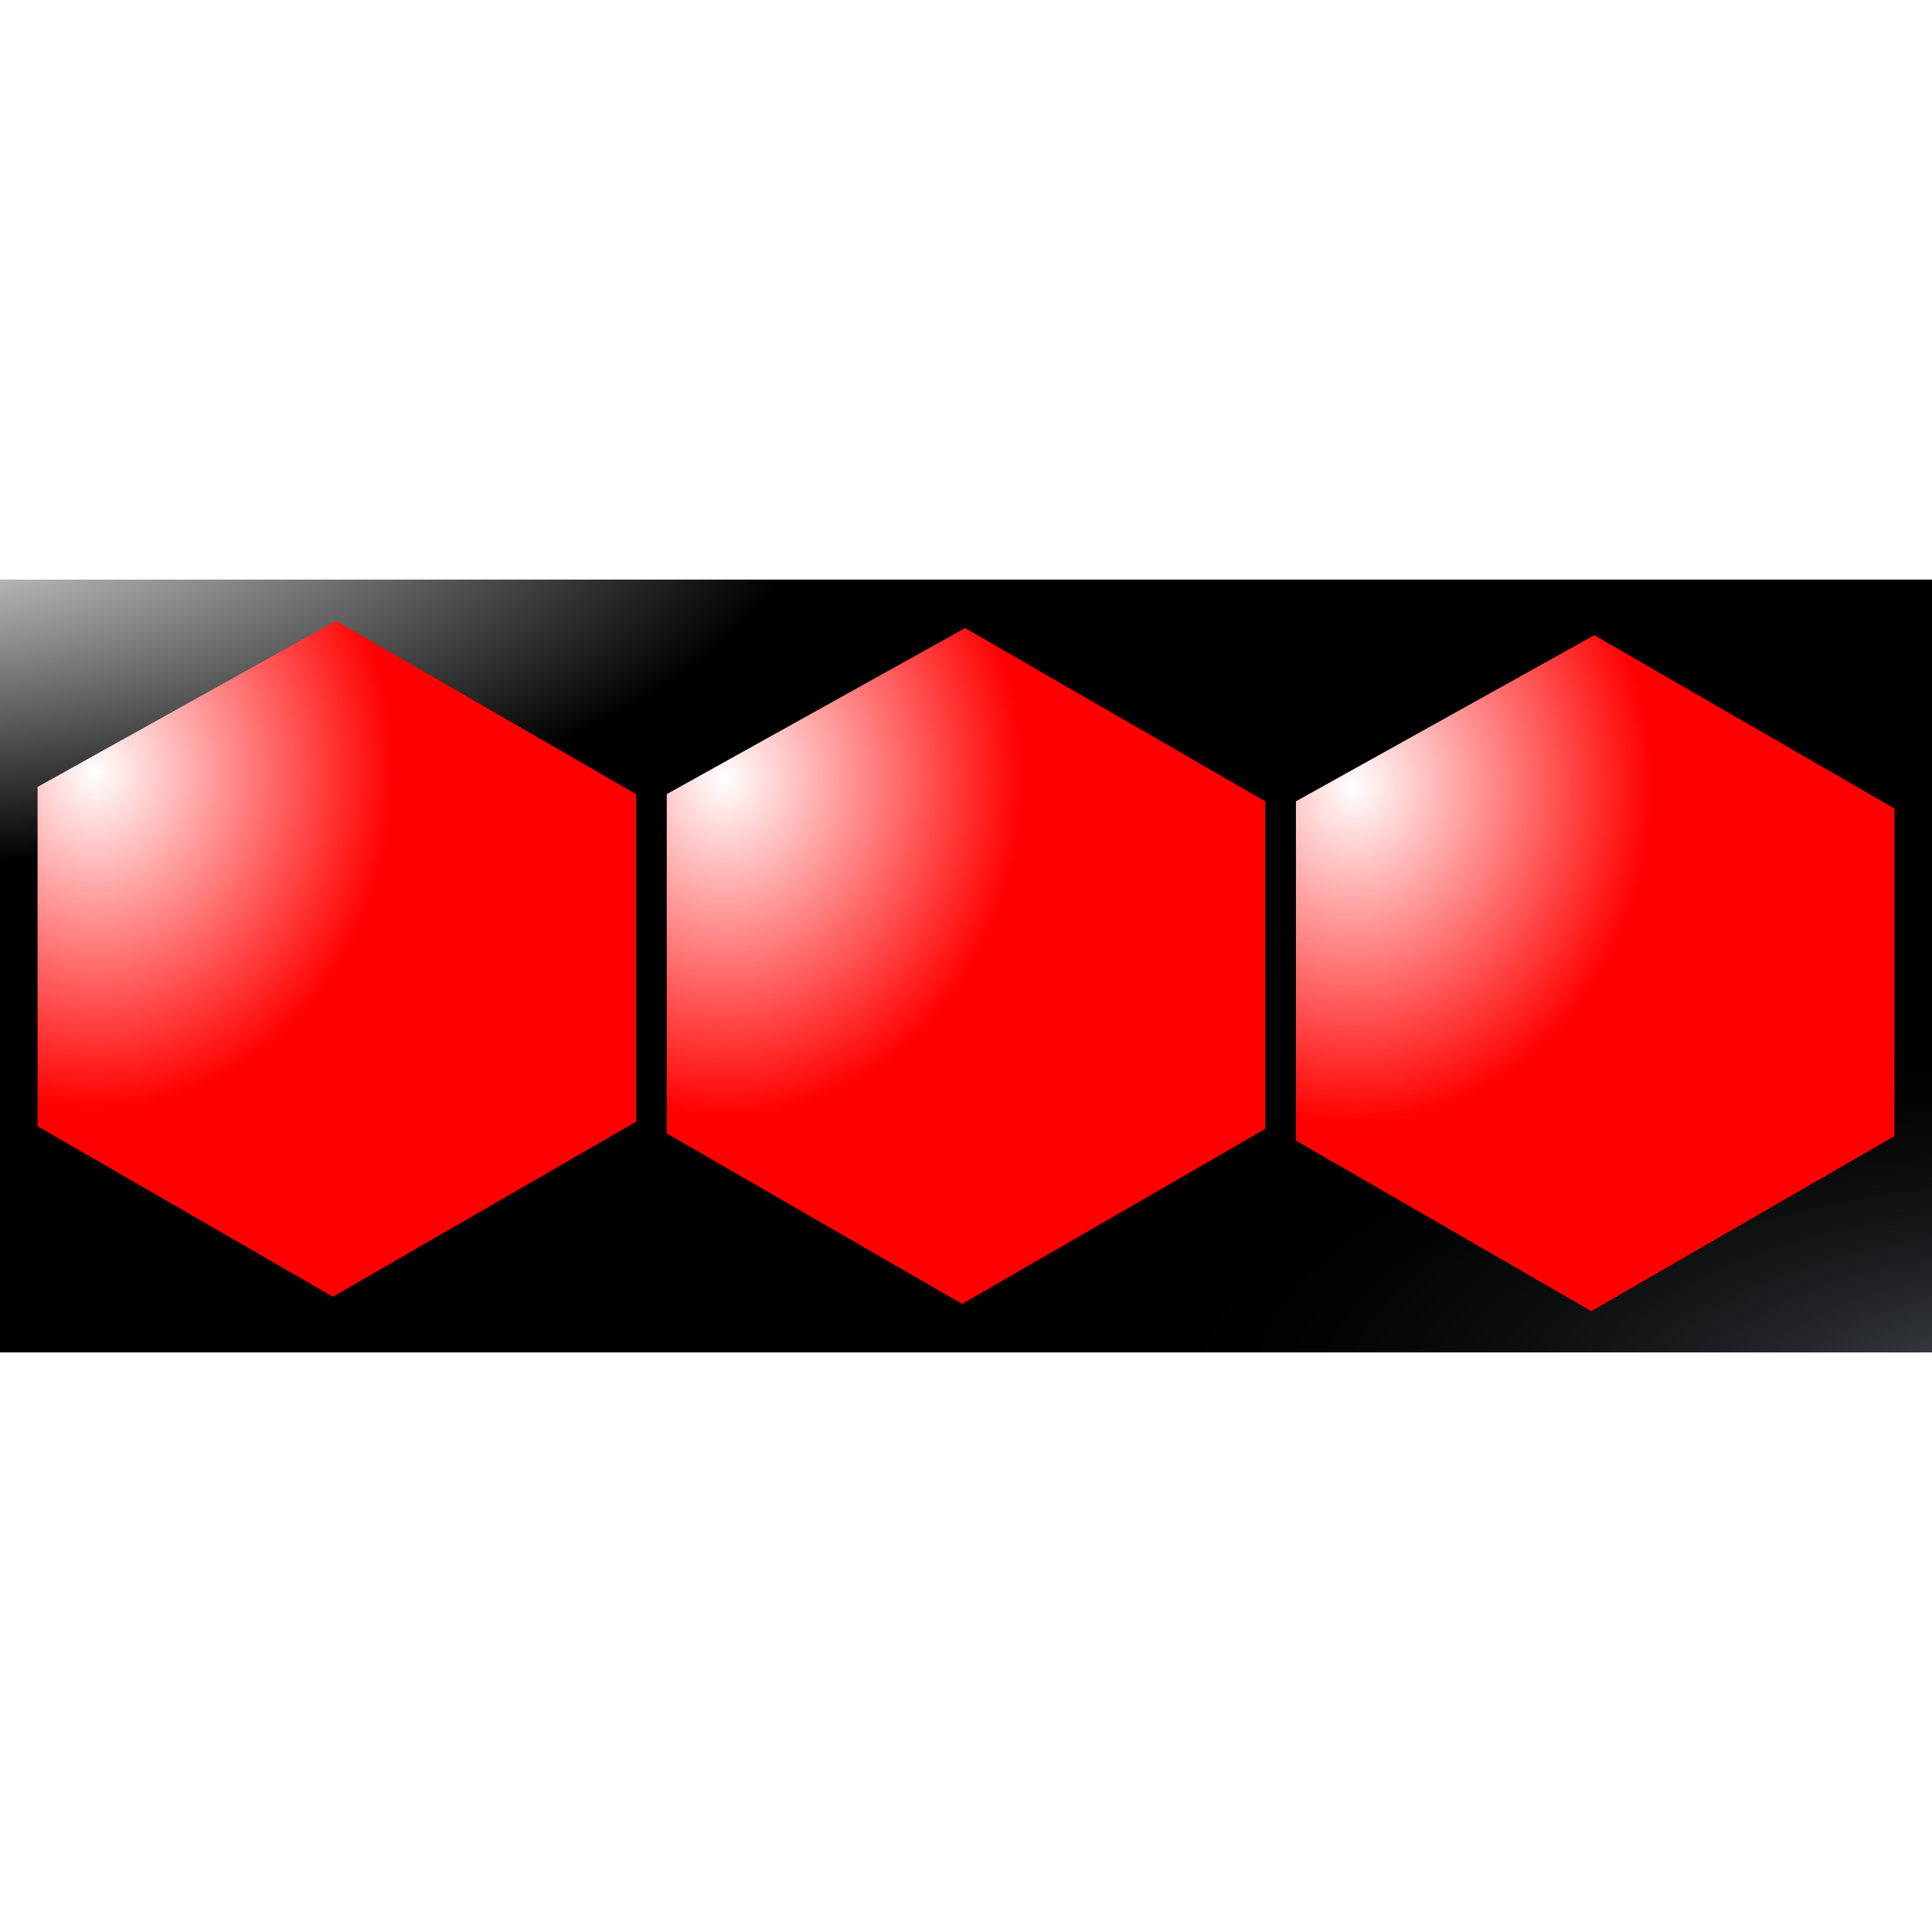
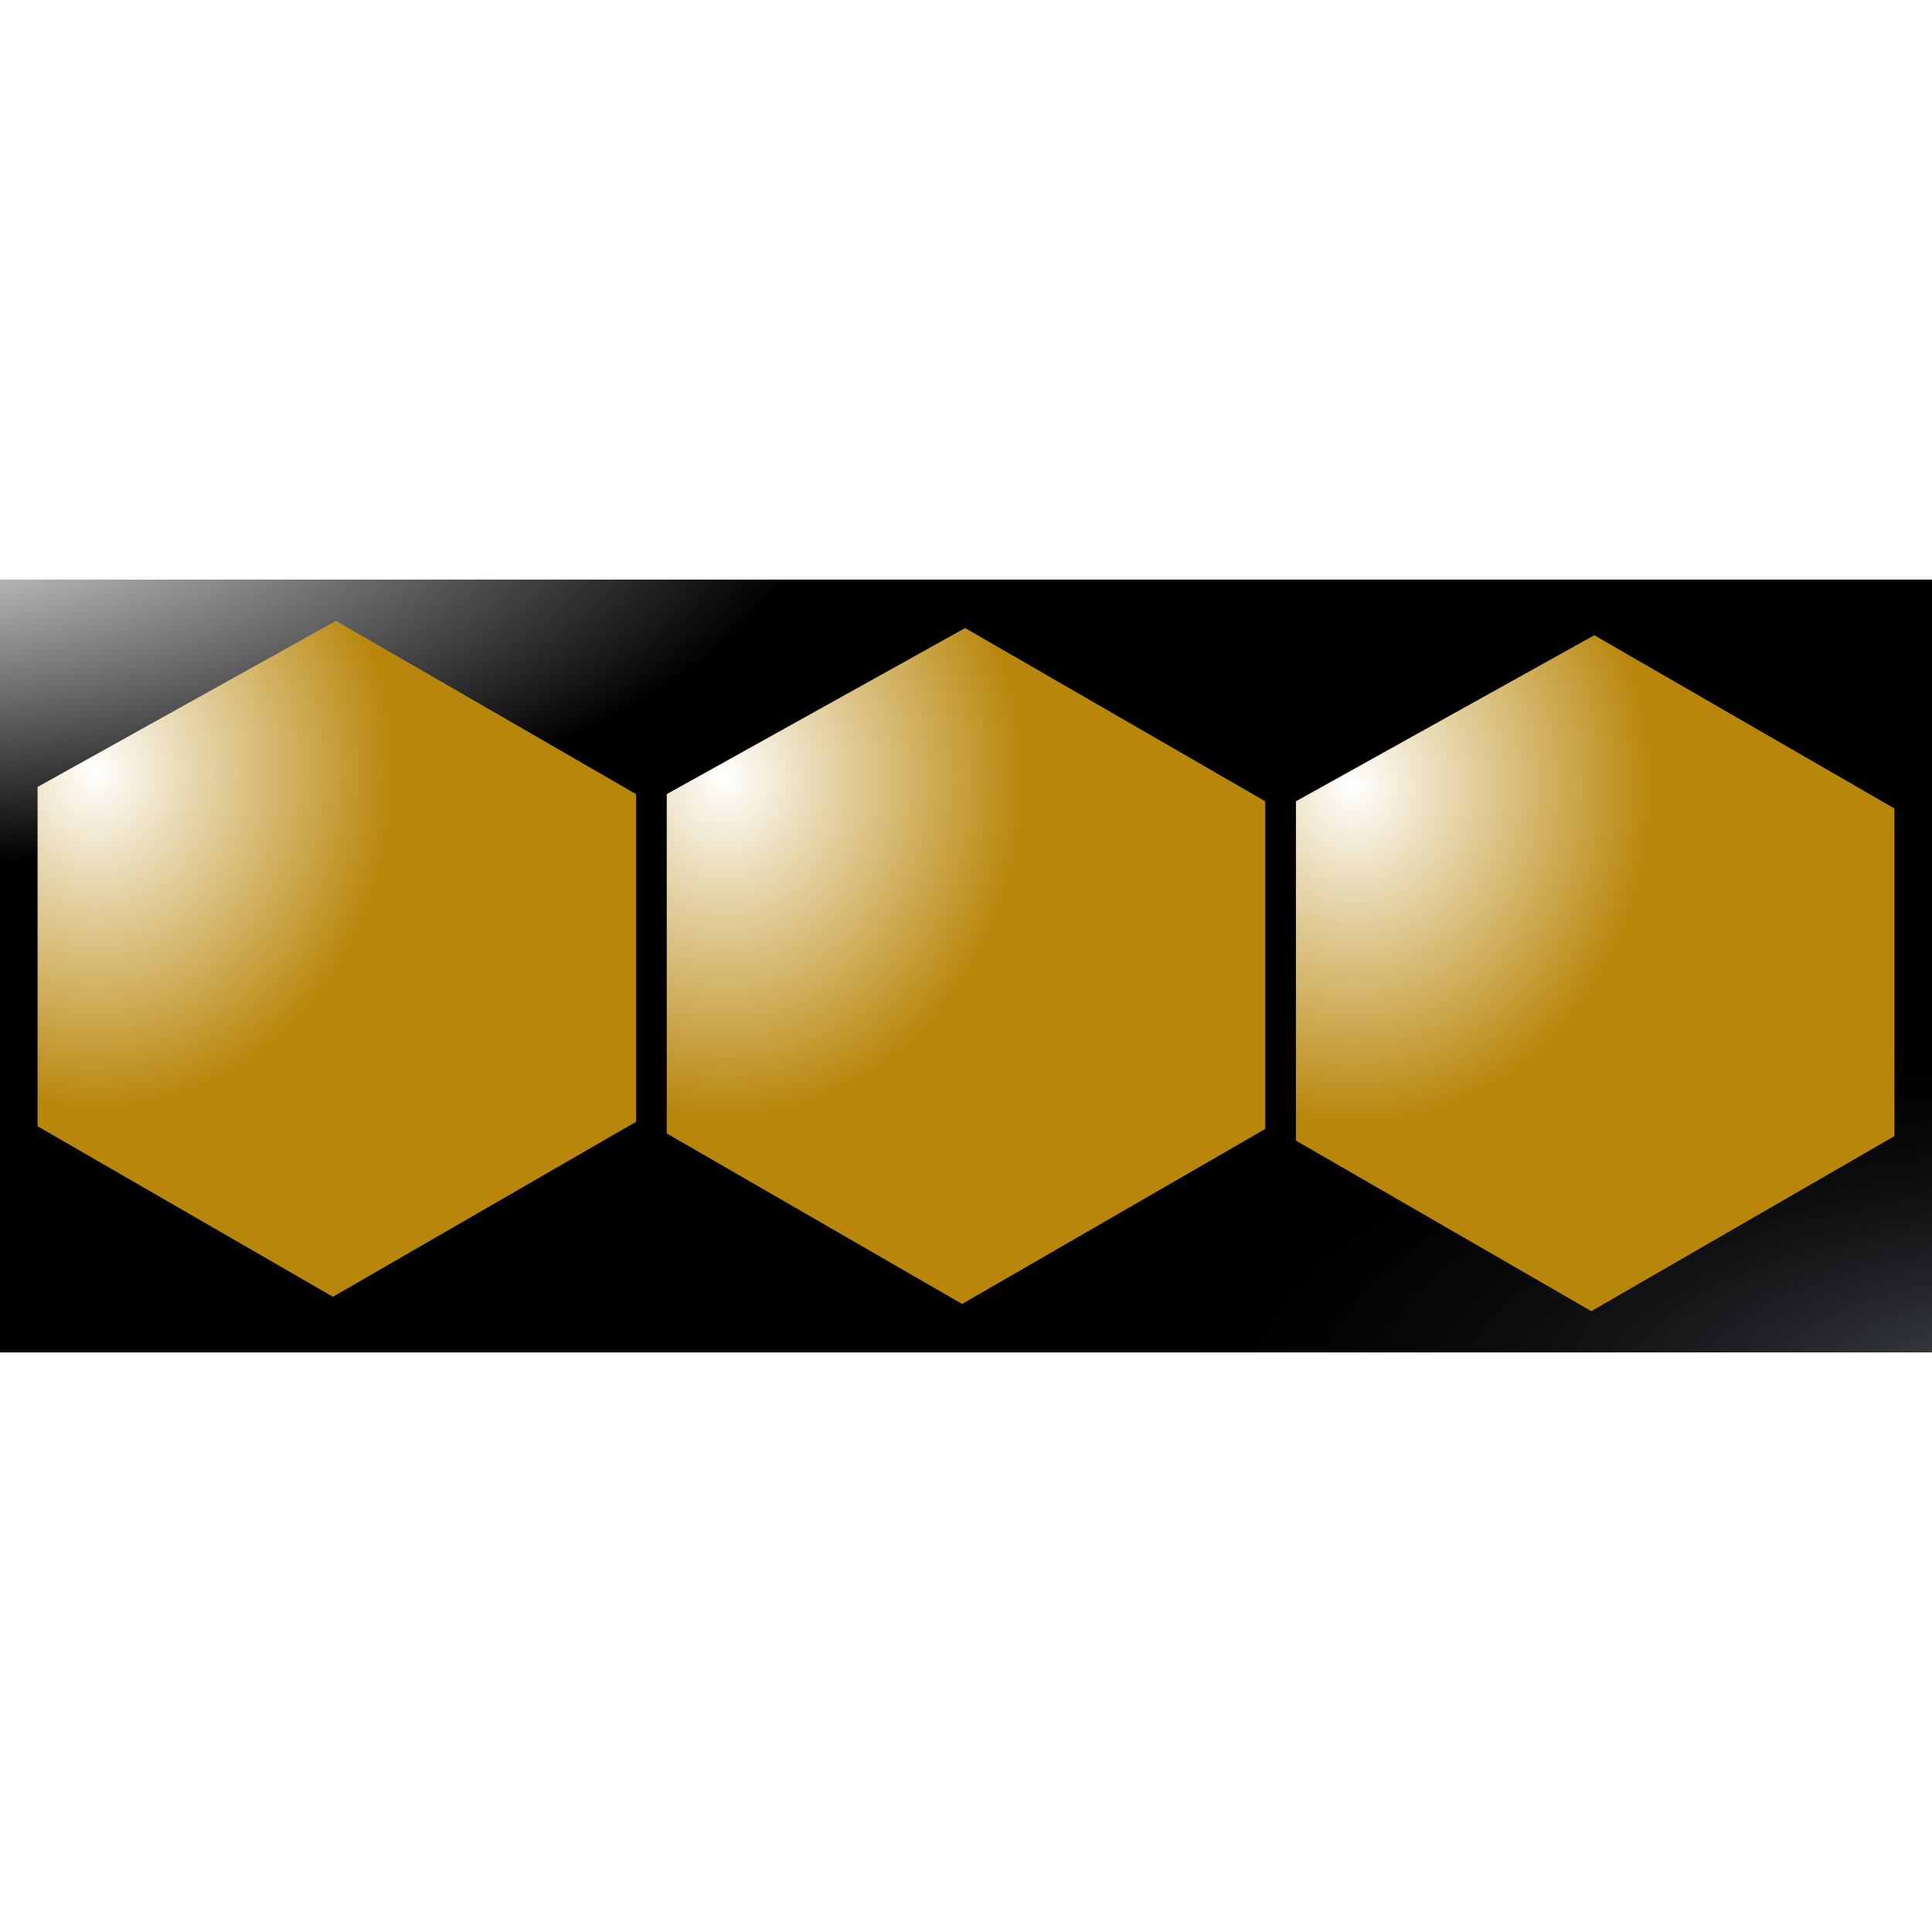
<svg xmlns="http://www.w3.org/2000/svg" xmlns:xlink="http://www.w3.org/1999/xlink" width="200mm" height="200mm" viewBox="0 0 200 200" version="1.1" id="svg8">
  <defs id="defs2">
    <linearGradient id="linearGradient2205">
      <stop style="stop-color:#51565e;stop-opacity:1" offset="0" id="stop2201" />
      <stop style="stop-color:#000000;stop-opacity:0" offset="1" id="stop2203" />
    </linearGradient>
    <linearGradient id="linearGradient2148">
      <stop style="stop-color:#ffffff;stop-opacity:1" offset="0" id="stop2144" />
      <stop style="stop-color:#000000;stop-opacity:1" offset="1" id="stop2146" />
    </linearGradient>
    <linearGradient id="linearGradient2097">
      <stop style="stop-color:#ffffff;stop-opacity:1" offset="0" id="stop2093" />
-       <stop style="stop-color:#ff0000;stop-opacity:1" offset="1" id="stop2095" />
+       <stop style="stop-color:#b8860b;stop-opacity:1" offset="1" id="stop2095" />
    </linearGradient>
    <linearGradient id="linearGradient1713">
      <stop style="stop-color:#ffffff;stop-opacity:0.5" offset="0" id="stop1709" />
      <stop style="stop-color:#000000;stop-opacity:0.5" offset="1" id="stop1711" />
    </linearGradient>
    <linearGradient id="sombra">
      <stop style="stop-color:#51565e;stop-opacity:0.3" offset="0" id="stop1674" />
      <stop style="stop-color:#000000;stop-opacity:0" offset="1" id="stop1676" />
    </linearGradient>
    <linearGradient id="default">
      <stop style="stop-color:#51565e;stop-opacity:1" offset="0" id="stop1541" />
      <stop style="stop-color:#000000;stop-opacity:1" offset="1" id="stop1543" />
    </linearGradient>
    <radialGradient xlink:href="#linearGradient1713" id="radialGradient1506" cx="-28.525" cy="-50.42" fx="-28.525" fy="-50.42" r="100" gradientTransform="matrix(1,0,0,0.4,0,24)" gradientUnits="userSpaceOnUse" />
    <radialGradient xlink:href="#default" id="radialGradient1539" gradientUnits="userSpaceOnUse" gradientTransform="matrix(1,0,0,0.4,9.2226562e-7,24)" cx="188.658" cy="136.282" fx="188.658" fy="136.282" r="100" />
    <radialGradient xlink:href="#default" id="radialGradient1553" gradientUnits="userSpaceOnUse" gradientTransform="matrix(1,0,0,0.4,10.48898,72.2839)" cx="188.658" cy="136.282" fx="188.658" fy="136.282" r="100" />
    <radialGradient xlink:href="#sombra" id="radialGradient1506-1" cx="159.278" cy="120.084" fx="159.278" fy="120.084" r="100" gradientTransform="matrix(1,0,0,0.4,-5.0449219e-6,24)" gradientUnits="userSpaceOnUse" />
    <radialGradient xlink:href="#linearGradient2097" id="radialGradient2099" cx="74.974" cy="22.852" fx="74.974" fy="22.852" r="30.978" gradientTransform="matrix(1,0,0,1.12938,0,-5.175205)" gradientUnits="userSpaceOnUse" />
    <radialGradient xlink:href="#linearGradient2097" id="radialGradient2099-5" cx="74.974" cy="22.852" fx="74.974" fy="22.852" r="30.978" gradientTransform="matrix(1,0,0,1.12938,65.13198,-4.431366)" gradientUnits="userSpaceOnUse" />
    <radialGradient xlink:href="#linearGradient2097" id="radialGradient2099-1" cx="74.974" cy="22.852" fx="74.974" fy="22.852" r="30.978" gradientTransform="matrix(1,0,0,1.12938,-65.13198,-5.919044)" gradientUnits="userSpaceOnUse" />
    <radialGradient xlink:href="#linearGradient2148" id="radialGradient2150" cx="-15.295" cy="-85.645" fx="-15.295" fy="-85.645" r="100" gradientTransform="matrix(1,0,0,0.4,0,24)" gradientUnits="userSpaceOnUse" />
    <radialGradient xlink:href="#linearGradient2205" id="radialGradient2150-9" cx="-16.028" cy="152.888" fx="-16.028" fy="152.888" r="100" gradientTransform="matrix(1,0,0,0.4,-200,24)" gradientUnits="userSpaceOnUse" />
  </defs>
  <g id="layer1">
    <g id="g544" transform="translate(0,60)">
      <g id="g1965" style="fill:#000000;fill-opacity:1">
        <g id="g534">
          <g id="g529">
            <rect style="fill:url(#radialGradient2150);fill-opacity:1;stroke:none;stroke-width:0;stroke-miterlimit:4;stroke-dasharray:none;stop-color:#000000" id="rect861" width="200" height="80" x="0" y="0" ry="0" rx="0" />
            <rect style="fill:url(#radialGradient2150-9);fill-opacity:1;stroke:none;stroke-width:0;stroke-miterlimit:4;stroke-dasharray:none;stop-color:#000000" id="rect861-0" width="200" height="80" x="-200" y="-1.9073486e-06" ry="0" rx="0" transform="scale(-1,1)" />
          </g>
        </g>
      </g>
      <path style="fill:url(#radialGradient2099);fill-opacity:1;stroke:none;stroke-width:0.265px;stroke-linecap:butt;stroke-linejoin:miter;stroke-opacity:1" d="m 69.022,22.207 c 0,35.189 0,35.127 0,35.127 L 99.597,74.986 130.978,56.869 V 22.95 L 99.911,5.014 Z" id="path2049" />
      <path style="fill:url(#radialGradient2099-5);fill-opacity:1;stroke:none;stroke-width:0.265px;stroke-linecap:butt;stroke-linejoin:miter;stroke-opacity:1" d="m 134.154,22.95 c 0,35.189 0,35.127 0,35.127 l 30.576,17.653 31.381,-18.118 V 23.694 L 165.043,5.757 Z" id="path2049-9" />
      <path style="fill:url(#radialGradient2099-1);fill-opacity:1;stroke:none;stroke-width:0.265px;stroke-linecap:butt;stroke-linejoin:miter;stroke-opacity:1" d="m 3.89,21.463 c 0,35.189 0,35.127 0,35.127 L 34.465,74.243 65.847,56.125 V 22.207 L 34.779,4.27 Z" id="path2049-0" />
    </g>
  </g>
</svg>
